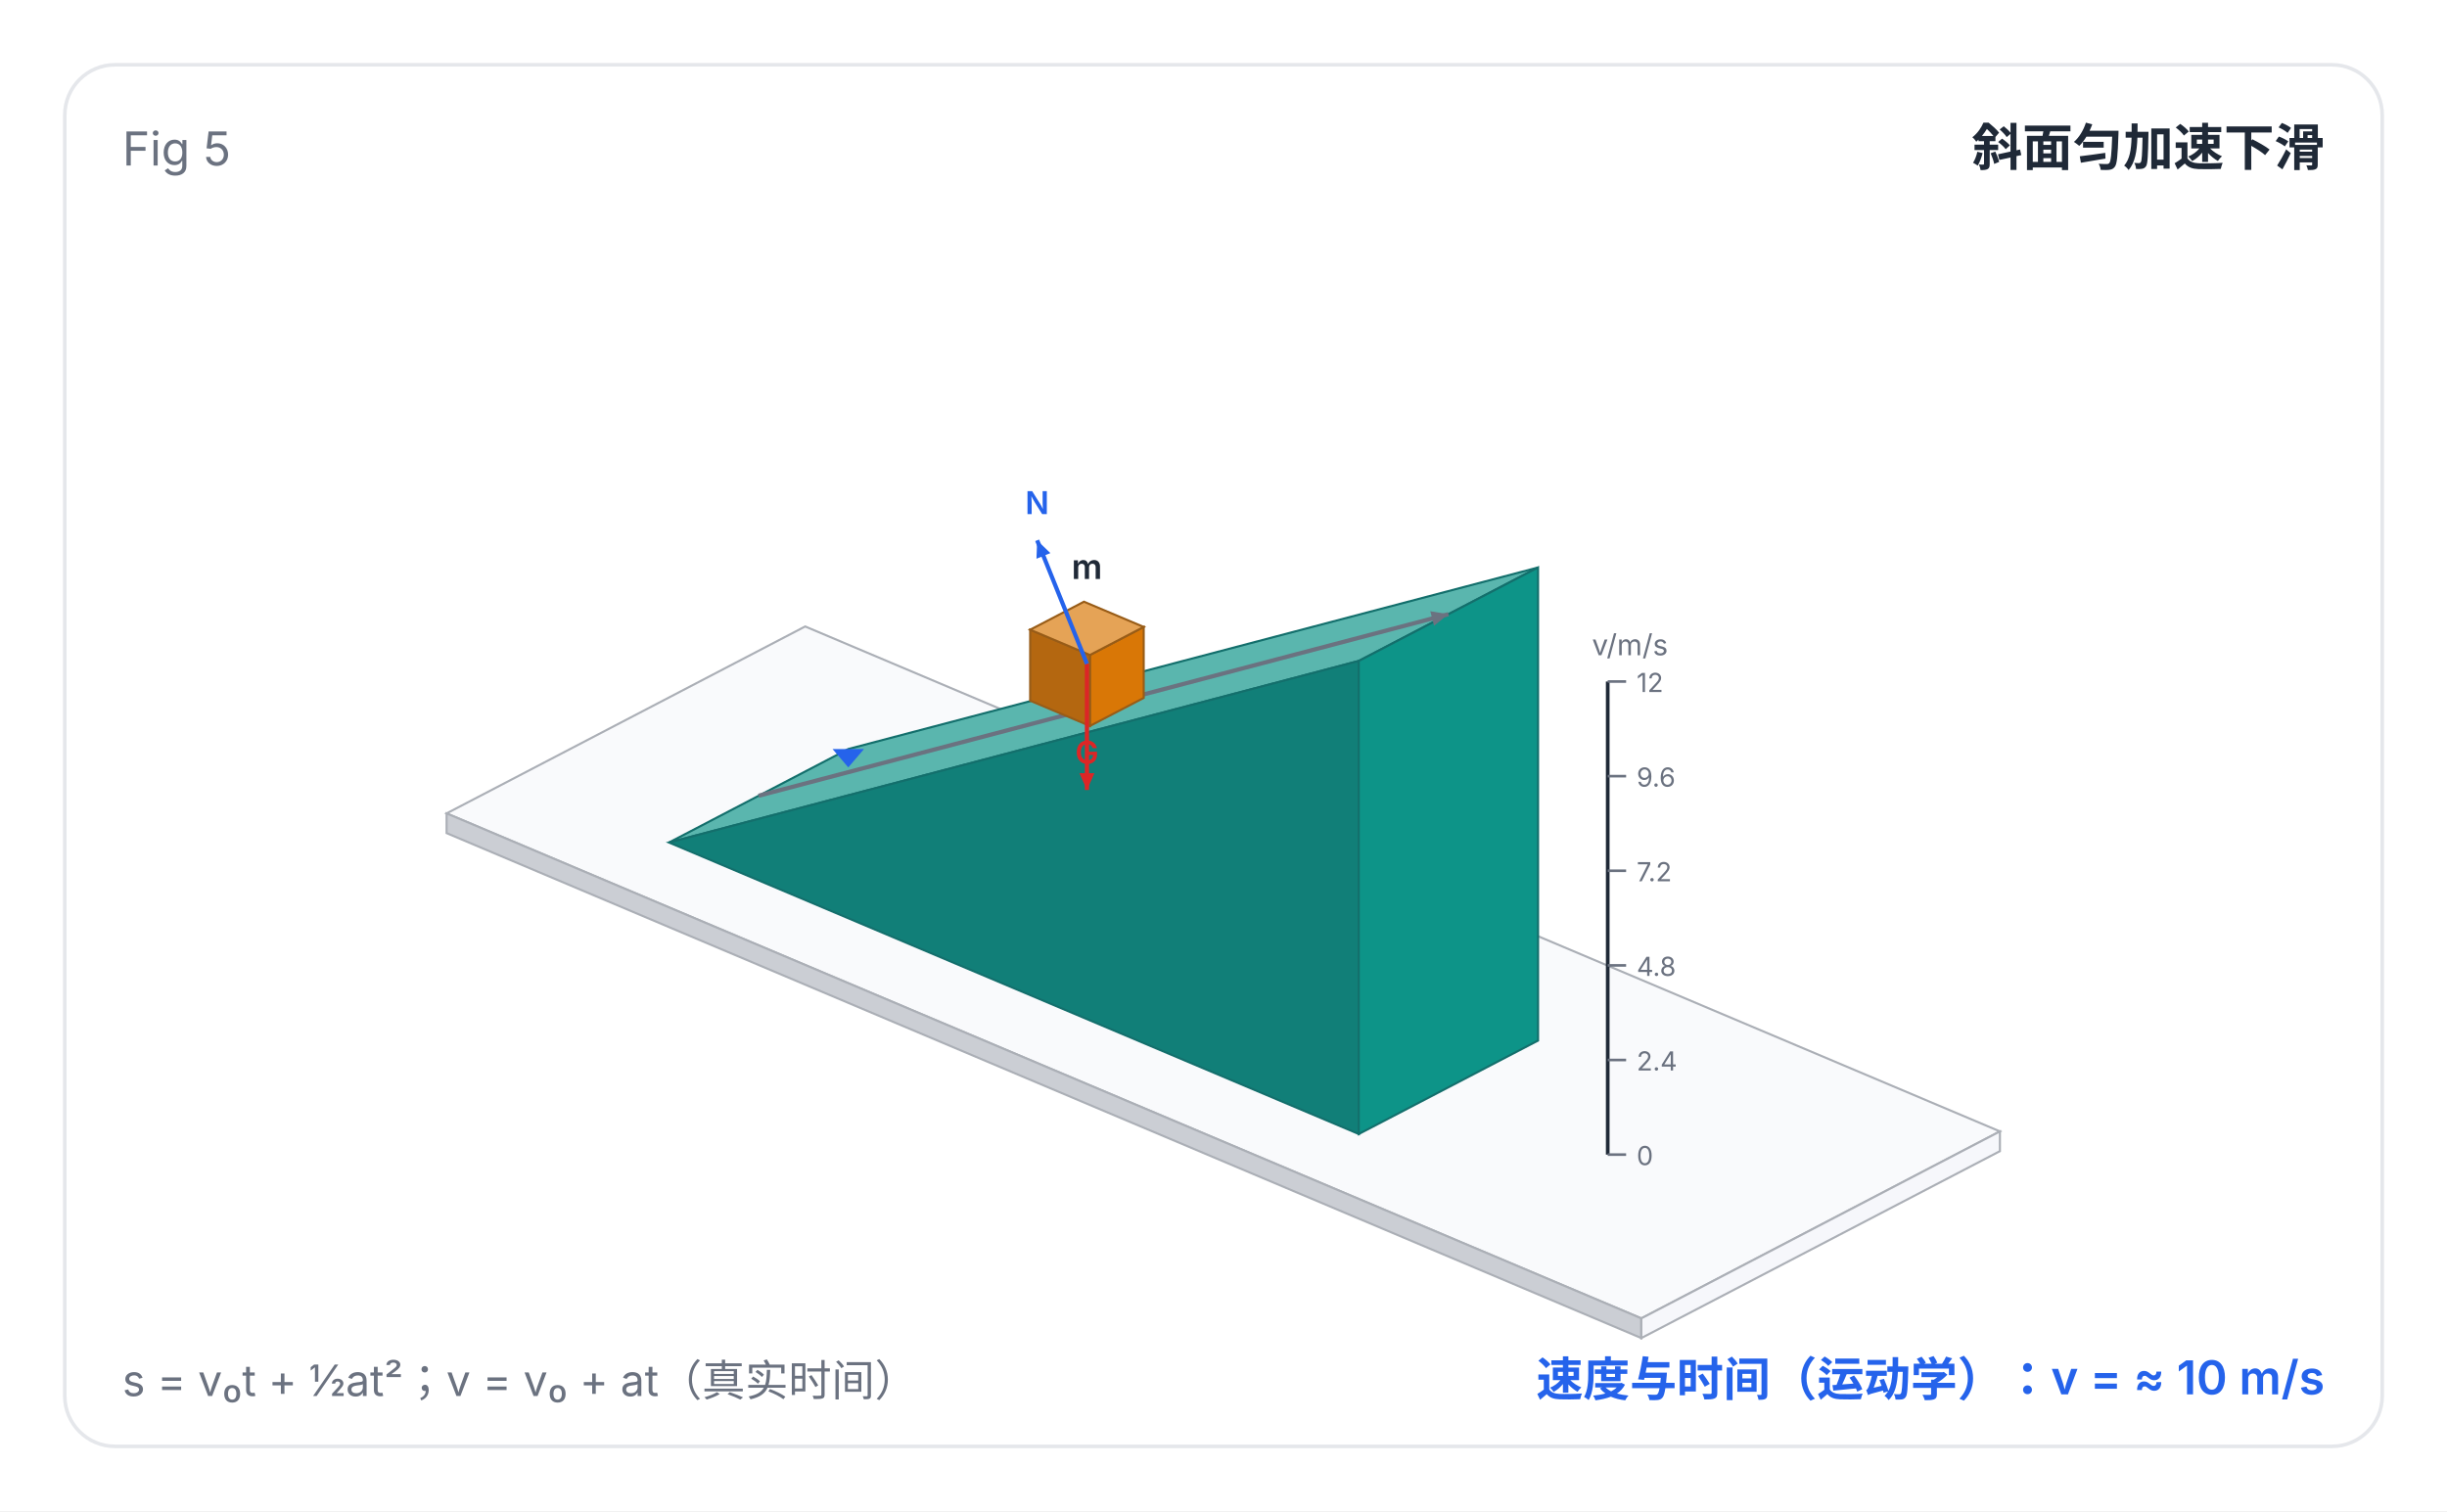
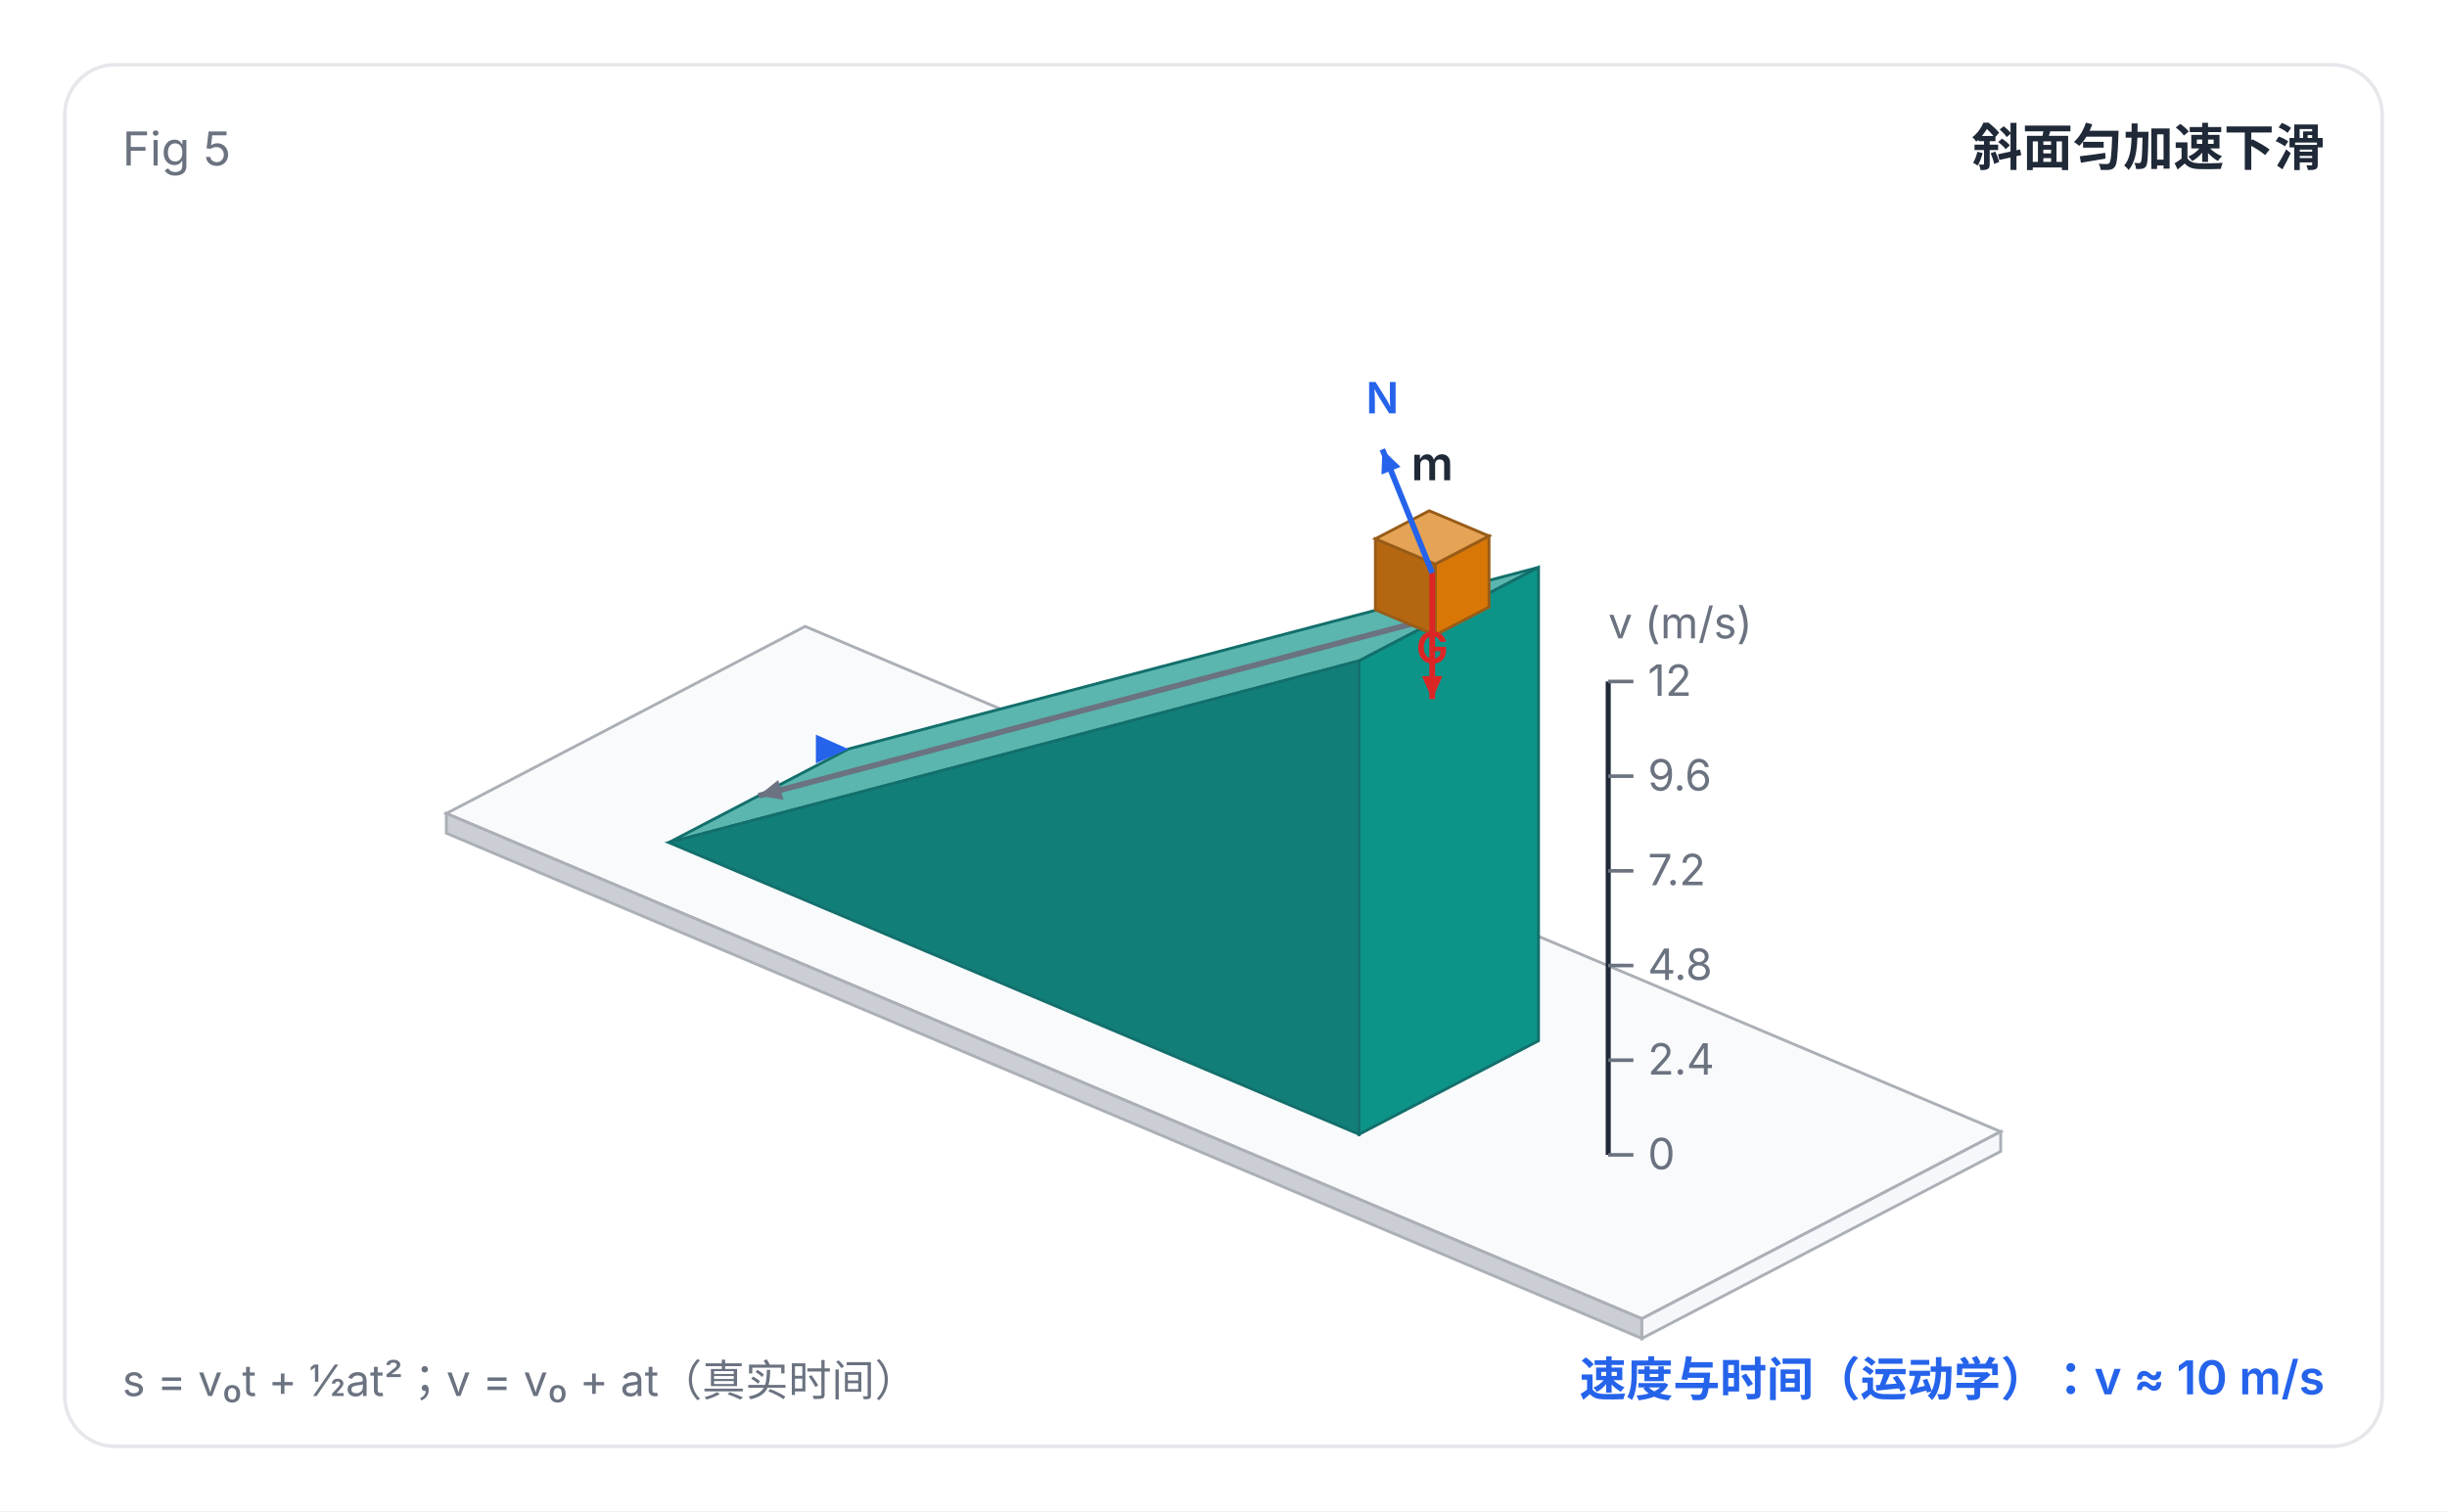
<svg xmlns="http://www.w3.org/2000/svg" viewBox="0 0 680 420" width="680" height="420" font-family="system-ui, -apple-system, 'Segoe UI', 'PingFang SC', 'Microsoft YaHei', sans-serif">
  <rect x="0" y="0" width="680" height="420" fill="#ffffff" />
  <style>
.iso-label { font-family: system-ui, -apple-system, 'Segoe UI', 'PingFang SC', 'Microsoft YaHei', sans-serif; }
.iso-readout { font-variant-numeric: tabular-nums; }
- @media (prefers-reduced-motion: reduce) { animate, animateTransform, animateMotion { display: none; } }
+ .still-only { display: none; }
+ @media (prefers-reduced-motion: reduce) {
+   .motion-only { display: none; }
+   .still-only { display: inline; }
+ }
</style>
  <rect x="18" y="18" width="644" height="384" rx="14" fill="#ffffff" stroke="#e5e7eb" stroke-width="1" />
  <text x="34" y="46" font-size="13" fill="#6b7280" text-anchor="start" font-weight="400" opacity="1">Fig 5</text>
  <text x="646" y="46" font-size="14" fill="#1f2937" text-anchor="end" font-weight="600" opacity="1">斜面匀加速下滑</text>
  <text x="34" y="388" font-size="12" fill="#6b7280" text-anchor="start" font-weight="400" opacity="1">s = v₀t + ½at²；v = v₀ + at（真实时间）</text>
-   <text x="646" y="388" font-size="13" fill="#2563eb" text-anchor="end" font-weight="600" opacity="1">速度与时间（运动学）：v = ≈ 10 m/s</text>
-   <g transform="translate(235.73 208.18) scale(0.73)" class="iso-label">
-     <path d="M -16.41 -46.66 L 438.4 145.59 L 301.89 216.77 L -152.91 24.51 Z" fill="#f9fafc" stroke="#abafb6" stroke-width="0.8" opacity="1" />
-     <path d="M 301.89 224.27 L -152.91 32.02 L -152.91 24.51 L 301.89 216.77 Z" fill="#cbced4" stroke="#abafb6" stroke-width="0.8" opacity="1" />
-     <path d="M 438.4 153.1 L 301.89 224.27 L 301.89 216.77 L 438.4 145.59 Z" fill="#f6f7fb" stroke="#abafb6" stroke-width="0.8" opacity="1" />
-     <path d="M 0 0 L 262.58 -69.12 L 194.33 -33.54 L -68.25 35.59 Z" fill="#5ab6ae" stroke="#136f6c" stroke-width="0.8" opacity="1" />
-     <path d="M 194.33 146.58 L -68.25 35.59 L 194.33 -33.54 Z" fill="#117f78" stroke="#136f6c" stroke-width="0.8" opacity="1" />
-     <path d="M 262.58 111 L 194.33 146.58 L 194.33 -33.54 L 262.58 -69.12 Z" fill="#0d9488" stroke="#136f6c" stroke-width="0.8" opacity="1" />
-     <line x1="-34.13" y1="17.79" x2="228.46" y2="-51.33" stroke="#6b7280" stroke-width="1.6" />
-     <path d="M 228.46 -51.33 L 223 -46.94 L 221.55 -52.46 Z" fill="#6b7280" stroke="none" stroke-width="1" opacity="1" />
-     <g>
-       <animateTransform attributeName="transform" type="translate" values="0 0;0.061 -0.016;0.243 -0.064;0.547 -0.144;0.973 -0.256;1.52 -0.4;2.188 -0.576;2.978 -0.784;3.89 -1.024;4.923 -1.296;6.078 -1.6;7.355 -1.936;8.753 -2.304;10.272 -2.704;11.913 -3.136;13.676 -3.6;15.56 -4.096;17.566 -4.624;19.694 -5.184;21.943 -5.776;24.313 -6.4;26.805 -7.056;29.419 -7.744;32.154 -8.465;35.011 -9.217;37.989 -10.001;41.089 -10.817;44.311 -11.665;47.654 -12.545;51.118 -13.457;54.704 -14.401;58.412 -15.377;62.242 -16.385;66.192 -17.425;70.265 -18.497;74.459 -19.601;78.774 -20.737;83.212 -21.905;87.77 -23.105;92.451 -24.338;97.252 -25.602;102.176 -26.898;107.221 -28.226;112.387 -29.586;117.675 -30.978;123.085 -32.402;128.616 -33.858;134.269 -35.346;140.044 -36.866;145.939 -38.418;151.957 -40.003;158.096 -41.619;164.357 -43.267;170.739 -44.947;177.243 -46.659;183.868 -48.403;190.615 -50.179;197.483 -51.987;204.473 -53.827;211.585 -55.7;218.818 -57.604" keyTimes="0;0.017;0.033;0.05;0.067;0.083;0.1;0.117;0.133;0.15;0.167;0.183;0.2;0.217;0.233;0.25;0.267;0.283;0.3;0.317;0.333;0.35;0.367;0.383;0.4;0.417;0.433;0.45;0.467;0.483;0.5;0.517;0.533;0.55;0.567;0.583;0.6;0.617;0.633;0.65;0.667;0.683;0.7;0.717;0.733;0.75;0.767;0.783;0.8;0.817;0.833;0.85;0.867;0.883;0.9;0.917;0.933;0.95;0.967;0.983;1" dur="2s" begin="0s" additive="replace" repeatCount="indefinite" />
-       <path d="M 112.46 -19.46 L 91.98 -8.78 L 91.98 -35.8 L 112.46 -46.48 Z" fill="#d97706" stroke="#985c17" stroke-width="0.8" opacity="1" />
-       <path d="M 91.98 -8.78 L 69.24 -18.4 L 69.24 -45.42 L 91.98 -35.8 Z" fill="#b46710" stroke="#985c17" stroke-width="0.8" opacity="1" />
-       <path d="M 89.72 -56.09 L 112.46 -46.48 L 91.98 -35.8 L 69.24 -45.42 Z" fill="#e5a356" stroke="#985c17" stroke-width="0.8" opacity="1" />
-       <text x="90.85" y="-64.75" font-size="13" fill="#1f2937" text-anchor="middle" font-weight="600" opacity="1">m</text>
-       <line x1="90.85" y1="-32.44" x2="90.85" y2="15.59" stroke="#dc2626" stroke-width="1.6" />
-       <path d="M 90.85 15.59 L 87.99 9.2 L 93.7 9.2 Z" fill="#dc2626" stroke="none" stroke-width="1" opacity="1" />
-       <text x="90.85" y="5.59" font-size="12" fill="#dc2626" text-anchor="middle" font-weight="600" opacity="1">G</text>
-       <line x1="90.85" y1="-32.44" x2="71.9" y2="-79.45" stroke="#2563eb" stroke-width="1.6" />
-       <path d="M 71.9 -79.45 L 76.94 -74.59 L 71.64 -72.45 Z" fill="#2563eb" stroke="none" stroke-width="1" opacity="1" />
-       <text x="71.9" y="-89.45" font-size="12" fill="#2563eb" text-anchor="middle" font-weight="600" opacity="1">N</text>
+   <text x="646" y="388" font-size="13" fill="#2563eb" text-anchor="end" font-weight="600" opacity="1">速度与时间（运动学）：v ≈ 10 m/s</text>
+   <g transform="translate(235.73 208.18) scale(1)" class="iso-label">
+     <path d="M -11.99 -34.08 L 320.24 106.35 L 220.53 158.34 L -111.7 17.91 Z" fill="#f9fafc" stroke="#abafb6" stroke-width="0.8" opacity="1" />
+     <path d="M 220.53 163.82 L -111.7 23.39 L -111.7 17.91 L 220.53 158.34 Z" fill="#cbced4" stroke="#abafb6" stroke-width="0.8" opacity="1" />
+     <path d="M 320.24 111.83 L 220.53 163.82 L 220.53 158.34 L 320.24 106.35 Z" fill="#f6f7fb" stroke="#abafb6" stroke-width="0.8" opacity="1" />
+     <path d="M 0 0 L 191.81 -50.49 L 141.95 -24.5 L -49.86 25.99 Z" fill="#5ab6ae" stroke="#136f6c" stroke-width="0.8" opacity="1" />
+     <path d="M 141.95 107.08 L -49.86 25.99 L 141.95 -24.5 Z" fill="#117f78" stroke="#136f6c" stroke-width="0.8" opacity="1" />
+     <path d="M 191.81 81.08 L 141.95 107.08 L 141.95 -24.5 L 191.81 -50.49 Z" fill="#0d9488" stroke="#136f6c" stroke-width="0.8" opacity="1" />
+     <line x1="166.88" y1="-37.5" x2="-24.93" y2="13" stroke="#6b7280" stroke-width="1.6" />
+     <path d="M -24.93 13 L -19.47 8.61 L -18.02 14.13 Z" fill="#6b7280" stroke="none" stroke-width="1" opacity="1" />
+     <g class="motion-only">
+       <animateTransform attributeName="transform" type="translate" values="0 0;-0.044 0.012;-0.178 0.047;-0.4 0.105;-0.71 0.187;-1.11 0.292;-1.598 0.421;-2.176 0.573;-2.842 0.748;-3.596 0.947;-4.44 1.169;-5.372 1.414;-6.394 1.683;-7.504 1.975;-8.702 2.291;-9.99 2.63;-11.366 2.992;-12.832 3.378;-14.386 3.787;-16.029 4.219;-17.76 4.675;-19.581 5.155;-21.49 5.657;-23.488 6.183;-25.575 6.732;-27.75 7.305;-30.015 7.901;-32.368 8.521;-34.81 9.164;-37.341 9.83;-39.96 10.52;-42.669 11.233;-45.466 11.969;-48.352 12.729;-51.327 13.512;-54.39 14.318;-57.543 15.148;-60.784 16.001;-64.114 16.878;-67.533 17.778;-71.041 18.701;-74.637 19.648;-78.322 20.618;-82.096 21.612;-85.959 22.629;-89.911 23.669;-93.951 24.733;-98.08 25.82;-102.298 26.93;-106.605 28.064;-111.001 29.221;-115.485 30.401;-120.059 31.605;-124.721 32.833;-129.471 34.083;-134.311 35.357;-139.24 36.655;-144.257 37.975;-149.363 39.32;-154.558 40.687;-159.841 42.078" keyTimes="0;0.017;0.033;0.05;0.067;0.083;0.1;0.117;0.133;0.15;0.167;0.183;0.2;0.217;0.233;0.25;0.267;0.283;0.3;0.317;0.333;0.35;0.367;0.383;0.4;0.417;0.433;0.45;0.467;0.483;0.5;0.517;0.533;0.55;0.567;0.583;0.6;0.617;0.633;0.65;0.667;0.683;0.7;0.717;0.733;0.75;0.767;0.783;0.8;0.817;0.833;0.85;0.867;0.883;0.9;0.917;0.933;0.95;0.967;0.983;1" dur="2s" begin="0s" additive="replace" repeatCount="indefinite" />
+       <path d="M 178.05 -39.46 L 163.09 -31.66 L 163.09 -51.4 L 178.05 -59.2 Z" fill="#d97706" stroke="#985c17" stroke-width="0.8" opacity="1" />
+       <path d="M 163.09 -31.66 L 146.48 -38.69 L 146.48 -58.42 L 163.09 -51.4 Z" fill="#b46710" stroke="#985c17" stroke-width="0.8" opacity="1" />
+       <path d="M 161.44 -66.22 L 178.05 -59.2 L 163.09 -51.4 L 146.48 -58.42 Z" fill="#e5a356" stroke="#985c17" stroke-width="0.8" opacity="1" />
+       <text x="162.27" y="-74.7" font-size="13" fill="#1f2937" text-anchor="middle" font-weight="600" opacity="1">m</text>
+       <line x1="162.27" y1="-48.94" x2="162.27" y2="-13.86" stroke="#dc2626" stroke-width="1.6" />
+       <path d="M 162.27 -13.86 L 159.41 -20.25 L 165.12 -20.25 Z" fill="#dc2626" stroke="none" stroke-width="1" opacity="1" />
+       <text x="162.27" y="-23.86" font-size="12" fill="#dc2626" text-anchor="middle" font-weight="600" opacity="1">G</text>
+       <line x1="162.27" y1="-48.94" x2="148.42" y2="-83.28" stroke="#2563eb" stroke-width="1.6" />
+       <path d="M 148.42 -83.28 L 153.46 -78.42 L 148.17 -76.29 Z" fill="#2563eb" stroke="none" stroke-width="1" opacity="1" />
+       <text x="148.42" y="-93.28" font-size="12" fill="#2563eb" text-anchor="middle" font-weight="600" opacity="1">N</text>
    </g>
-     <line x1="289.1" y1="154.42" x2="289.1" y2="-25.7" stroke="#1f2937" stroke-width="1.4" />
-     <line x1="289.1" y1="154.42" x2="296.1" y2="154.42" stroke="#6b7280" stroke-width="1" />
-     <text x="300.1" y="158.42" font-size="10" fill="#6b7280" text-anchor="start" font-weight="400" opacity="1">0</text>
-     <line x1="289.1" y1="118.4" x2="296.1" y2="118.4" stroke="#6b7280" stroke-width="1" />
-     <text x="300.1" y="122.4" font-size="10" fill="#6b7280" text-anchor="start" font-weight="400" opacity="1">2.4</text>
-     <line x1="289.1" y1="82.38" x2="296.1" y2="82.38" stroke="#6b7280" stroke-width="1" />
-     <text x="300.1" y="86.38" font-size="10" fill="#6b7280" text-anchor="start" font-weight="400" opacity="1">4.8</text>
-     <line x1="289.1" y1="46.35" x2="296.1" y2="46.35" stroke="#6b7280" stroke-width="1" />
-     <text x="300.1" y="50.35" font-size="10" fill="#6b7280" text-anchor="start" font-weight="400" opacity="1">7.2</text>
-     <line x1="289.1" y1="10.33" x2="296.1" y2="10.33" stroke="#6b7280" stroke-width="1" />
-     <text x="300.1" y="14.33" font-size="10" fill="#6b7280" text-anchor="start" font-weight="400" opacity="1">9.6</text>
-     <line x1="289.1" y1="-25.7" x2="296.1" y2="-25.7" stroke="#6b7280" stroke-width="1" />
-     <text x="300.1" y="-21.7" font-size="10" fill="#6b7280" text-anchor="start" font-weight="400" opacity="1">12</text>
-     <text x="283.1" y="-35.7" font-size="11" fill="#6b7280" text-anchor="start" font-weight="400" opacity="1">v/m/s</text>
-     <g>
-       <animateTransform attributeName="transform" type="translate" values="13.897 5.874;13.897 3.373;13.897 0.871;13.897 -1.631;13.897 -4.132;13.897 -6.634;13.897 -9.136;13.897 -11.637;13.897 -14.139;13.897 -16.641;13.897 -19.142;13.897 -21.644;13.897 -24.146;13.897 -26.648;13.897 -29.149;13.897 -31.651;13.897 -34.153;13.897 -36.654;13.897 -39.156;13.897 -41.658;13.897 -44.159;13.897 -46.661;13.897 -49.163;13.897 -51.664;13.897 -54.166;13.897 -56.668;13.897 -59.169;13.897 -61.671;13.897 -64.173;13.897 -66.674;13.897 -69.176;13.897 -71.678;13.897 -74.18;13.897 -76.681;13.897 -79.183;13.897 -81.685;13.897 -84.186;13.897 -86.688;13.897 -89.19;13.897 -91.691;13.897 -94.193;13.897 -96.695;13.897 -99.196;13.897 -101.698;13.897 -104.2;13.897 -106.701;13.897 -109.203;13.897 -111.705;13.897 -114.206;13.897 -116.708;13.897 -119.21;13.897 -121.712;13.897 -124.213;13.897 -126.715;13.897 -129.217;13.897 -131.718;13.897 -134.22;13.897 -136.722;13.897 -139.223;13.897 -141.725;13.897 -144.227" keyTimes="0;0.017;0.033;0.05;0.067;0.083;0.1;0.117;0.133;0.15;0.167;0.183;0.2;0.217;0.233;0.25;0.267;0.283;0.3;0.317;0.333;0.35;0.367;0.383;0.4;0.417;0.433;0.45;0.467;0.483;0.5;0.517;0.533;0.55;0.567;0.583;0.6;0.617;0.633;0.65;0.667;0.683;0.7;0.717;0.733;0.75;0.767;0.783;0.8;0.817;0.833;0.85;0.867;0.883;0.9;0.917;0.933;0.95;0.967;0.983;1" dur="2s" begin="0s" additive="replace" repeatCount="indefinite" />
-       <path d="M -6 0 L 6 0 L 0 7 Z" fill="#2563eb" stroke="none" stroke-width="1" opacity="1" />
+     <g class="still-only" transform="translate(0 0)">
+       <path d="M 178.05 -39.46 L 163.09 -31.66 L 163.09 -51.4 L 178.05 -59.2 Z" fill="#d97706" stroke="#985c17" stroke-width="0.8" opacity="1" />
+       <path d="M 163.09 -31.66 L 146.48 -38.69 L 146.48 -58.42 L 163.09 -51.4 Z" fill="#b46710" stroke="#985c17" stroke-width="0.8" opacity="1" />
+       <path d="M 161.44 -66.22 L 178.05 -59.2 L 163.09 -51.4 L 146.48 -58.42 Z" fill="#e5a356" stroke="#985c17" stroke-width="0.8" opacity="1" />
+       <text x="162.27" y="-74.7" font-size="13" fill="#1f2937" text-anchor="middle" font-weight="600" opacity="1">m</text>
+       <line x1="162.27" y1="-48.94" x2="162.27" y2="-13.86" stroke="#dc2626" stroke-width="1.6" />
+       <path d="M 162.27 -13.86 L 159.41 -20.25 L 165.12 -20.25 Z" fill="#dc2626" stroke="none" stroke-width="1" opacity="1" />
+       <text x="162.27" y="-23.86" font-size="12" fill="#dc2626" text-anchor="middle" font-weight="600" opacity="1">G</text>
+       <line x1="162.27" y1="-48.94" x2="148.42" y2="-83.28" stroke="#2563eb" stroke-width="1.6" />
+       <path d="M 148.42 -83.28 L 153.46 -78.42 L 148.17 -76.29 Z" fill="#2563eb" stroke="none" stroke-width="1" opacity="1" />
+       <text x="148.42" y="-93.28" font-size="12" fill="#2563eb" text-anchor="middle" font-weight="600" opacity="1">N</text>
+     </g>
+     <line x1="211.18" y1="112.8" x2="211.18" y2="-18.77" stroke="#1f2937" stroke-width="1.4" />
+     <line x1="211.18" y1="112.8" x2="218.18" y2="112.8" stroke="#6b7280" stroke-width="1" />
+     <text x="222.18" y="116.8" font-size="12" fill="#6b7280" text-anchor="start" font-weight="400" opacity="1">0</text>
+     <line x1="211.18" y1="86.49" x2="218.18" y2="86.49" stroke="#6b7280" stroke-width="1" />
+     <text x="222.18" y="90.49" font-size="12" fill="#6b7280" text-anchor="start" font-weight="400" opacity="1">2.4</text>
+     <line x1="211.18" y1="60.17" x2="218.18" y2="60.17" stroke="#6b7280" stroke-width="1" />
+     <text x="222.18" y="64.17" font-size="12" fill="#6b7280" text-anchor="start" font-weight="400" opacity="1">4.8</text>
+     <line x1="211.18" y1="33.86" x2="218.18" y2="33.86" stroke="#6b7280" stroke-width="1" />
+     <text x="222.18" y="37.86" font-size="12" fill="#6b7280" text-anchor="start" font-weight="400" opacity="1">7.2</text>
+     <line x1="211.18" y1="7.54" x2="218.18" y2="7.54" stroke="#6b7280" stroke-width="1" />
+     <text x="222.18" y="11.54" font-size="12" fill="#6b7280" text-anchor="start" font-weight="400" opacity="1">9.6</text>
+     <line x1="211.18" y1="-18.77" x2="218.18" y2="-18.77" stroke="#6b7280" stroke-width="1" />
+     <text x="222.18" y="-14.77" font-size="12" fill="#6b7280" text-anchor="start" font-weight="400" opacity="1">12</text>
+     <text x="211.18" y="-30.77" font-size="12" fill="#6b7280" text-anchor="start" font-weight="400" opacity="1">v (m/s)</text>
+     <g class="motion-only">
+       <animateTransform attributeName="transform" type="translate" values="211.178 112.803;211.178 110.975;211.178 109.148;211.178 107.321;211.178 105.493;211.178 103.666;211.178 101.838;211.178 100.011;211.178 98.183;211.178 96.356;211.178 94.529;211.178 92.701;211.178 90.874;211.178 89.046;211.178 87.219;211.178 85.392;211.178 83.564;211.178 81.737;211.178 79.909;211.178 78.082;211.178 76.254;211.178 74.427;211.178 72.6;211.178 70.772;211.178 68.945;211.178 67.117;211.178 65.29;211.178 63.462;211.178 61.635;211.178 59.808;211.178 57.98;211.178 56.153;211.178 54.325;211.178 52.498;211.178 50.671;211.178 48.843;211.178 47.016;211.178 45.188;211.178 43.361;211.178 41.533;211.178 39.706;211.178 37.879;211.178 36.051;211.178 34.224;211.178 32.396;211.178 30.569;211.178 28.741;211.178 26.914;211.178 25.087;211.178 23.259;211.178 21.432;211.178 19.604;211.178 17.777;211.178 15.95;211.178 14.122;211.178 12.295;211.178 10.467;211.178 8.64;211.178 6.812;211.178 4.985;211.178 3.158" keyTimes="0;0.017;0.033;0.05;0.067;0.083;0.1;0.117;0.133;0.15;0.167;0.183;0.2;0.217;0.233;0.25;0.267;0.283;0.3;0.317;0.333;0.35;0.367;0.383;0.4;0.417;0.433;0.45;0.467;0.483;0.5;0.517;0.533;0.55;0.567;0.583;0.6;0.617;0.633;0.65;0.667;0.683;0.7;0.717;0.733;0.75;0.767;0.783;0.8;0.817;0.833;0.85;0.867;0.883;0.9;0.917;0.933;0.95;0.967;0.983;1" dur="2s" begin="0s" additive="replace" repeatCount="indefinite" />
+       <path d="M 0 0 L -9 -4 L -9 4 Z" fill="#2563eb" stroke="none" stroke-width="1" opacity="1" />
+     </g>
+     <g class="still-only" transform="translate(211.178 112.803)">
+       <path d="M 0 0 L -9 -4 L -9 4 Z" fill="#2563eb" stroke="none" stroke-width="1" opacity="1" />
    </g>
  </g>
</svg>
